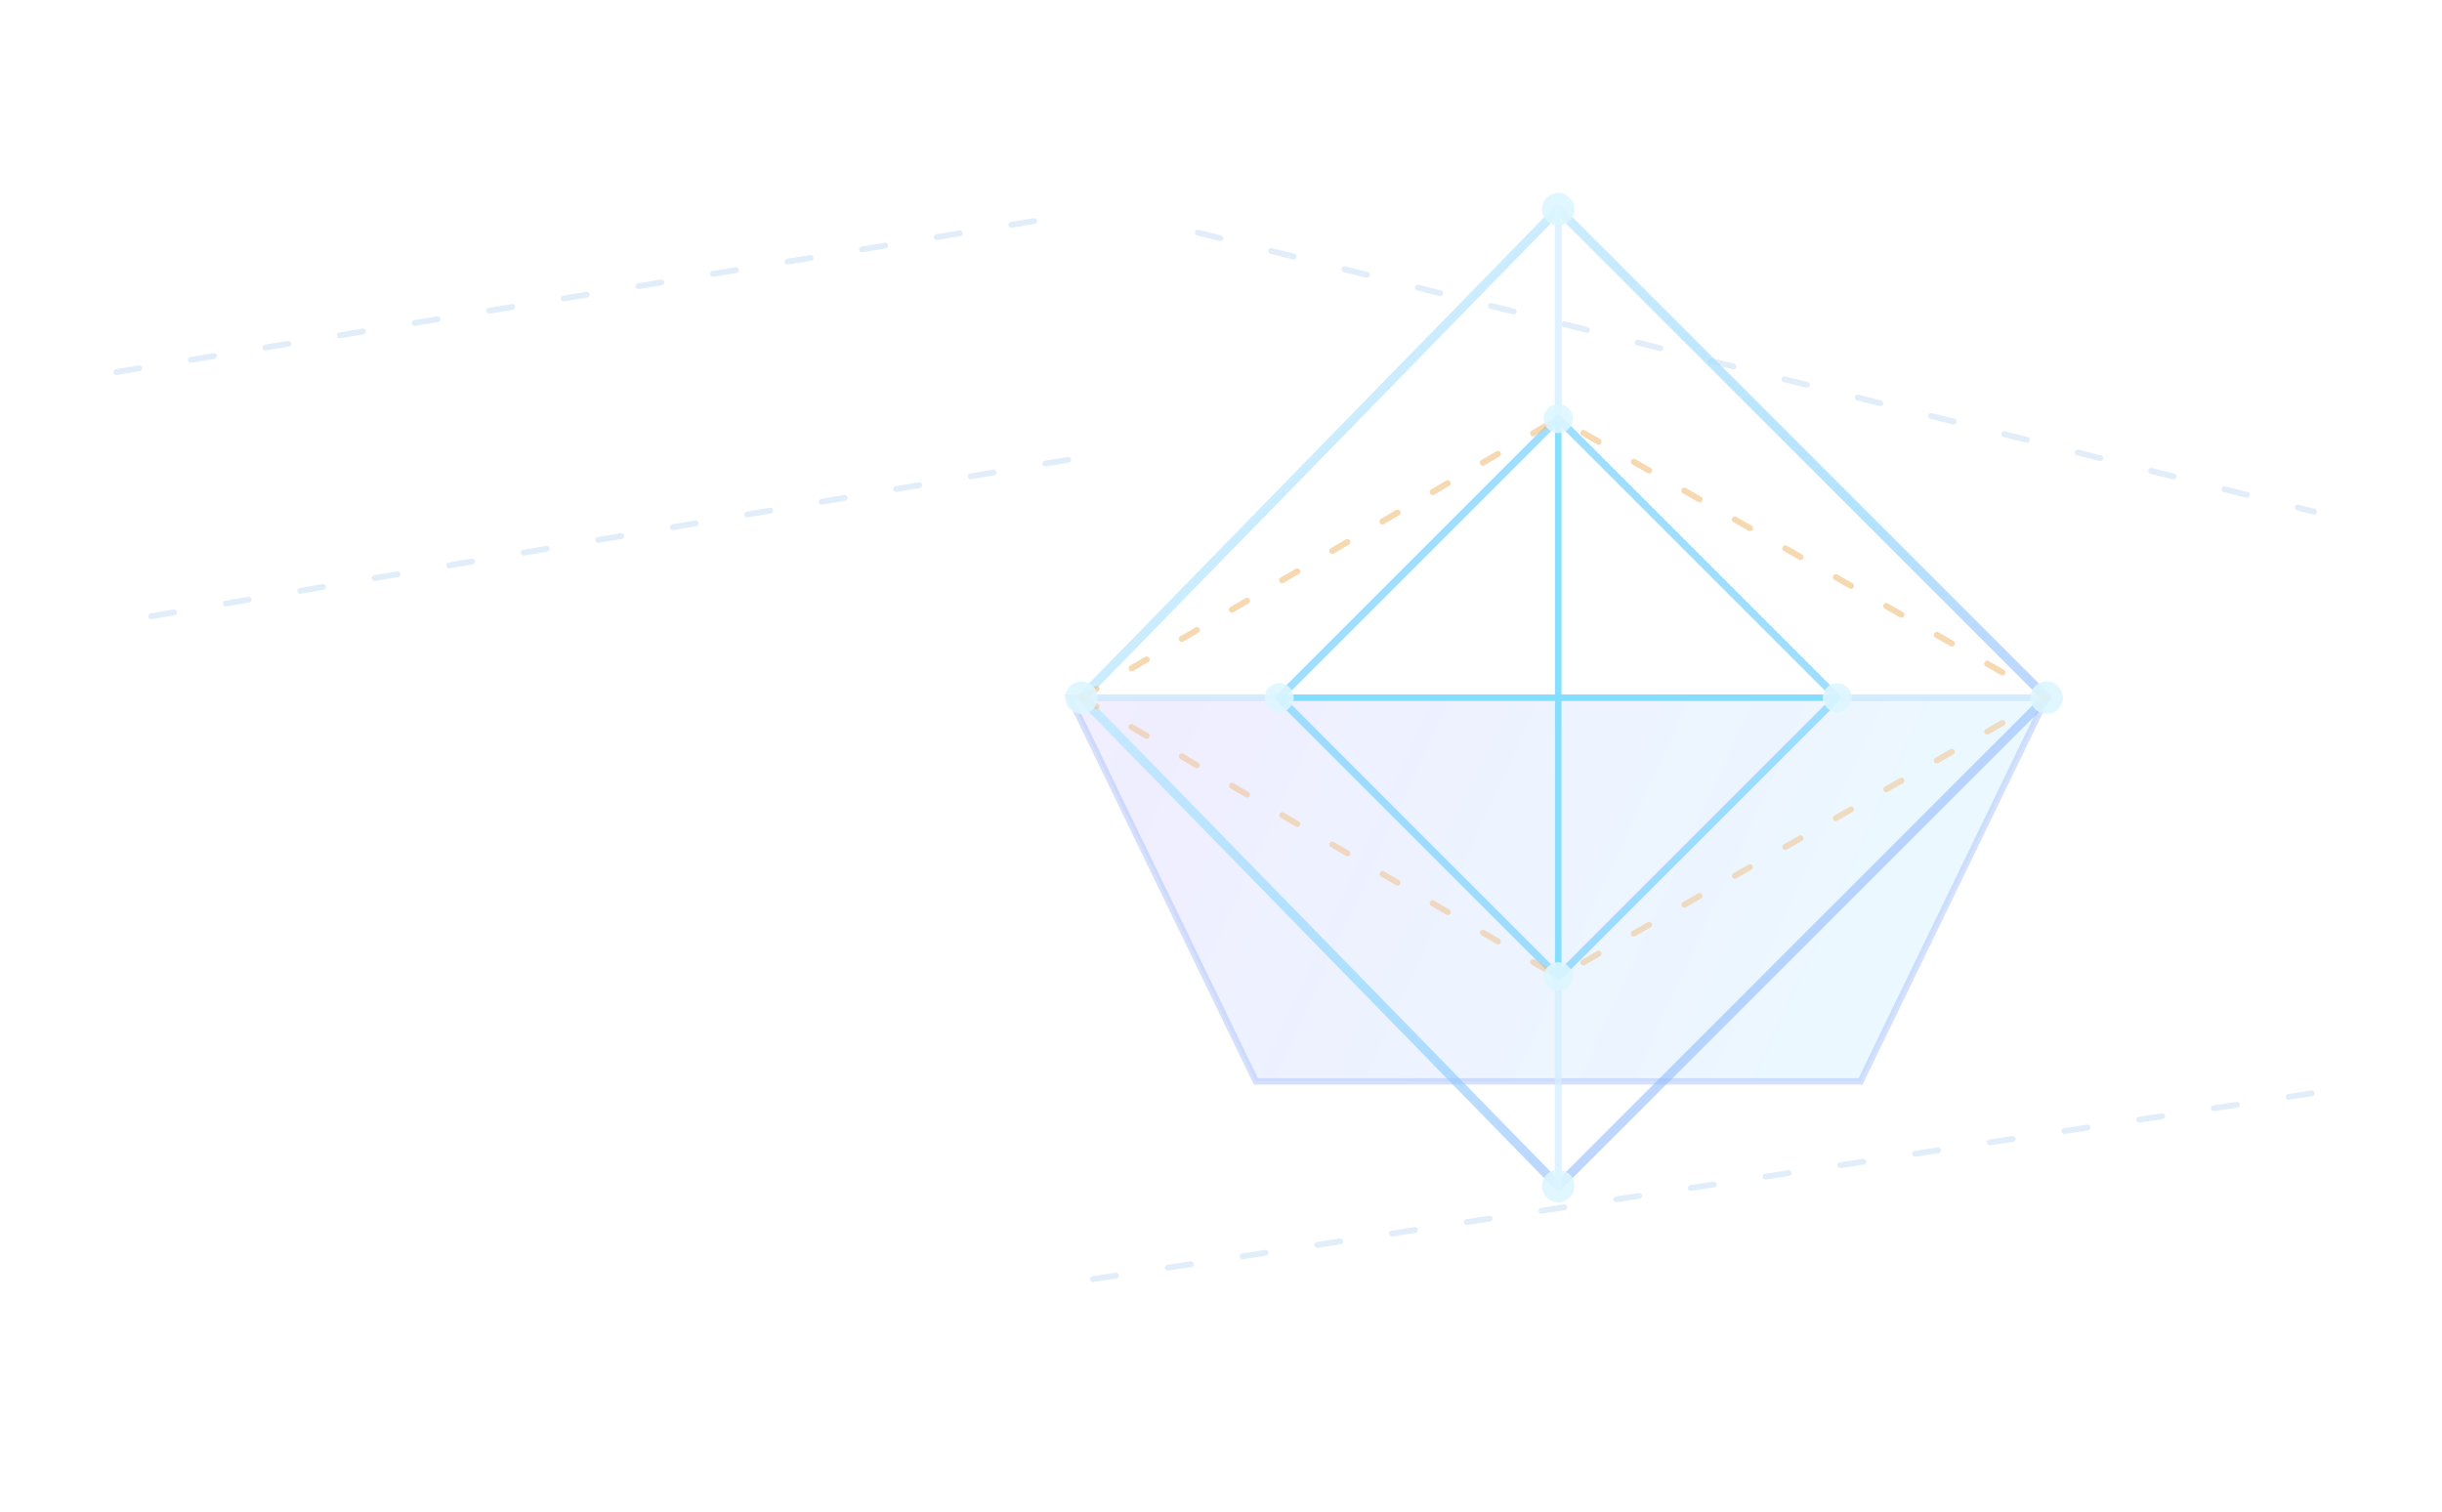
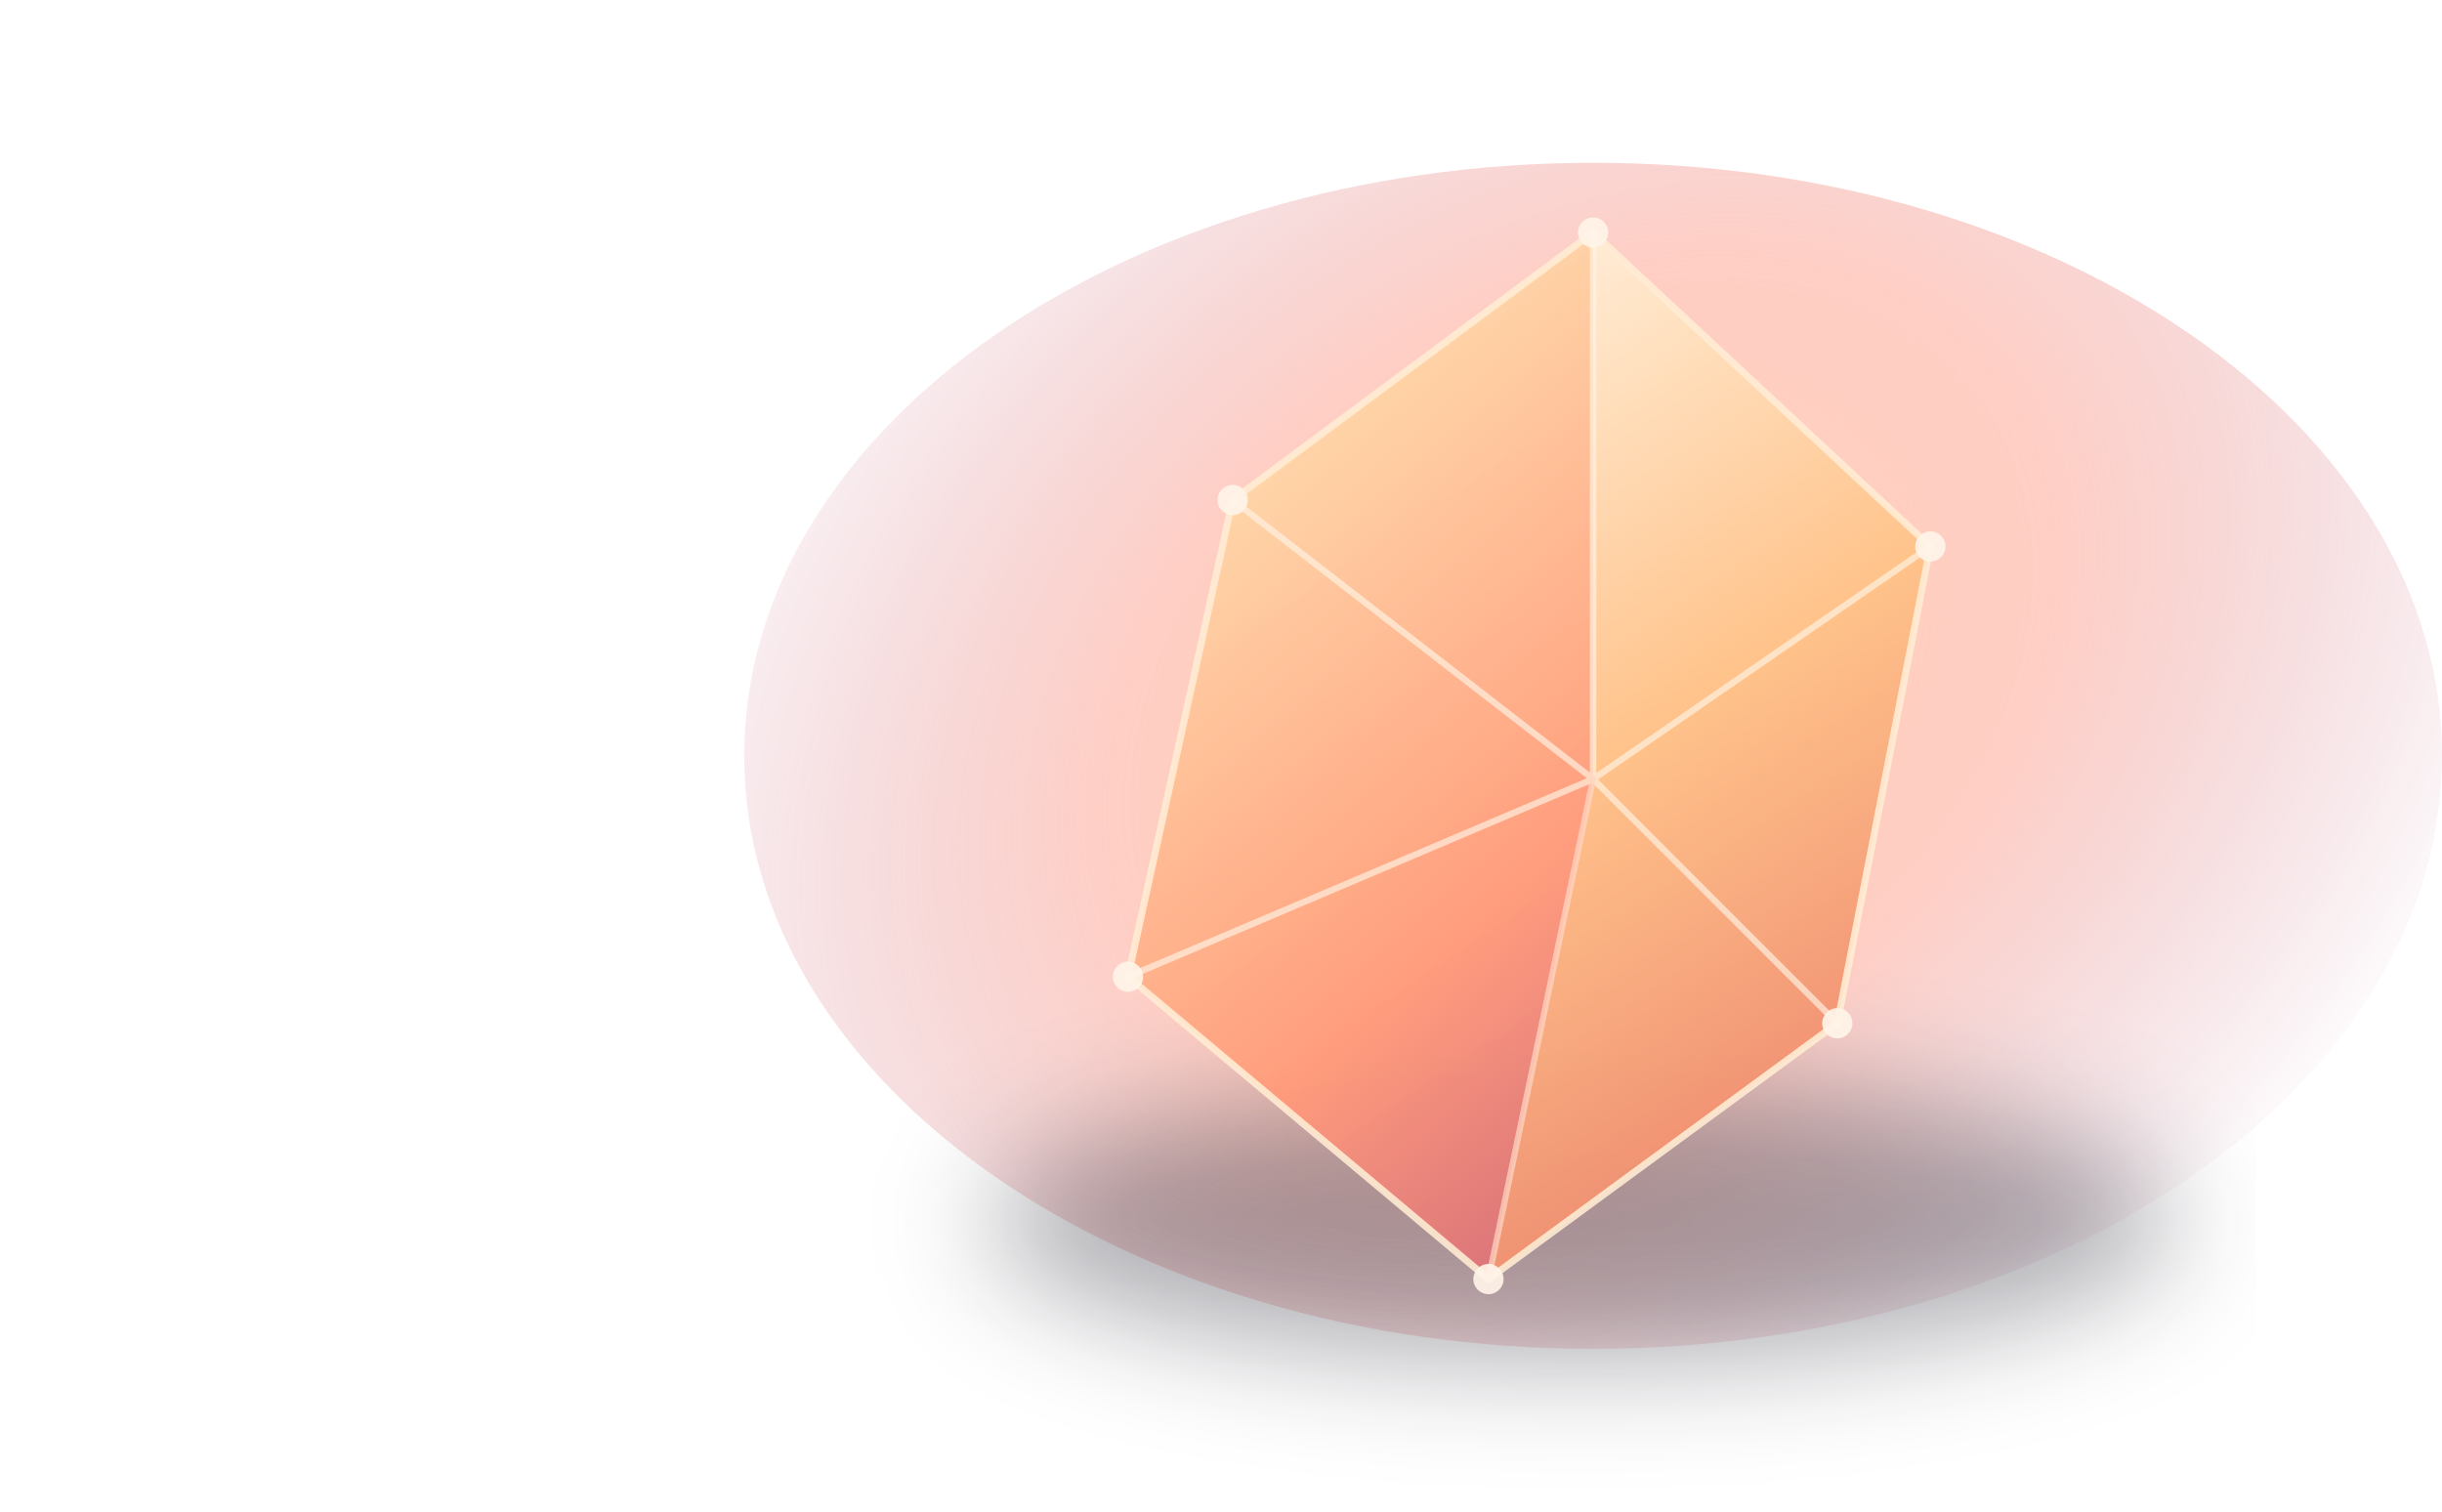
<svg xmlns="http://www.w3.org/2000/svg" width="420" height="260" viewBox="0 0 420 260" fill="none">
  <defs>
-     <linearGradient id="polyA-octa" x1="186" y1="34" x2="352" y2="206" gradientUnits="userSpaceOnUse">
-       <stop offset="0" stop-color="#E8F7FF" stop-opacity="0.92" />
-       <stop offset="0.56" stop-color="#8DD6FF" stop-opacity="0.68" />
-       <stop offset="1" stop-color="#9896FF" stop-opacity="0.48" />
+     <radialGradient id="polyA-bg" cx="0" cy="0" r="1" gradientUnits="userSpaceOnUse" gradientTransform="translate(272 118) rotate(144) scale(192 142)">
+       <stop offset="0" stop-color="#FFC9A5" stop-opacity="0.66" />
+       <stop offset="0.45" stop-color="#FF8A72" stop-opacity="0.42" />
+       <stop offset="1" stop-color="#B44D74" stop-opacity="0" />
+     </radialGradient>
+     <linearGradient id="polyA-faceA" x1="238" y1="52" x2="344" y2="212" gradientUnits="userSpaceOnUse">
+       <stop offset="0" stop-color="#FFF2DF" />
+       <stop offset="0.45" stop-color="#FFC38A" />
+       <stop offset="1" stop-color="#E97363" />
    </linearGradient>
-     <linearGradient id="polyA-section" x1="182" y1="118" x2="356" y2="198" gradientUnits="userSpaceOnUse">
-       <stop offset="0" stop-color="#A18BFF" stop-opacity="0.16" />
-       <stop offset="1" stop-color="#5AD9FF" stop-opacity="0.12" />
+     <linearGradient id="polyA-faceB" x1="182" y1="104" x2="290" y2="228" gradientUnits="userSpaceOnUse">
+       <stop offset="0" stop-color="#FFD8A7" />
+       <stop offset="0.54" stop-color="#FF997B" />
+       <stop offset="1" stop-color="#C65979" />
    </linearGradient>
+     <filter id="polyA-shadow" x="150" y="28" width="238" height="228" filterUnits="userSpaceOnUse" color-interpolation-filters="sRGB">
+       <feGaussianBlur stdDeviation="10" />
+     </filter>
  </defs>
-   <g stroke="#8AB8EB" stroke-opacity="0.25" stroke-width="1" stroke-linecap="round" stroke-dasharray="4 9">
-     <path d="M20 64L178 38" />
-     <path d="M26 106L190 78" />
-     <path d="M206 40L398 88" />
-     <path d="M188 220L398 188" />
+   <ellipse cx="274" cy="130" rx="146" ry="102" fill="url(#polyA-bg)" />
+   <ellipse cx="272" cy="210" rx="102" ry="24" fill="#140F1E" fill-opacity="0.34" filter="url(#polyA-shadow)" />
+   <g opacity="0.98" stroke-linejoin="round" stroke-linecap="round">
+     <path d="M274 40L332 94L316 176L256 220L194 168L212 86L274 40Z" fill="url(#polyA-faceA)" />
+     <path d="M274 40L212 86L194 168L256 220L274 134V40Z" fill="url(#polyA-faceB)" fill-opacity="0.92" />
+     <path d="M274 40L332 94L316 176L256 220L194 168L212 86L274 40Z" stroke="#FFECD4" stroke-opacity="0.9" stroke-width="1.2" />
+     <path d="M274 40L274 134M212 86L274 134L332 94M194 168L274 134L316 176" stroke="#FFF4E5" stroke-opacity="0.66" stroke-width="1.1" />
+     <path d="M256 220L274 134" stroke="#FFD5C2" stroke-opacity="0.74" stroke-width="1.05" />
  </g>
-   <polygon points="184,120 352,120 320,186 216,186" fill="url(#polyA-section)" stroke="#A7BFF8" stroke-opacity="0.48" stroke-width="1.1" />
-   <g fill="none" stroke-linecap="round" stroke-linejoin="round">
-     <path d="M268 36L186 120L268 204L352 120Z" stroke="url(#polyA-octa)" stroke-width="1.56" />
-     <path d="M268 72L220 120L268 168L316 120Z" stroke="#8FD9FF" stroke-opacity="0.84" stroke-width="1.3" />
-     <path d="M268 36V204M186 120H352" stroke="#D4EEFF" stroke-opacity="0.78" stroke-width="1.18" />
-     <path d="M220 120L316 120M268 72V168" stroke="#63D8FF" stroke-opacity="0.72" stroke-width="1.08" />
-     <path d="M186 120L268 72L352 120" stroke="#F0BA75" stroke-opacity="0.56" stroke-width="1.04" stroke-dasharray="3 7" />
-     <path d="M186 120L268 168L352 120" stroke="#F0BA75" stroke-opacity="0.46" stroke-width="1.02" stroke-dasharray="3 7" />
-   </g>
-   <g fill="#DDF6FF" fill-opacity="0.88">
-     <circle cx="268" cy="36" r="2.8" />
-     <circle cx="186" cy="120" r="2.8" />
-     <circle cx="352" cy="120" r="2.8" />
-     <circle cx="268" cy="204" r="2.8" />
-     <circle cx="220" cy="120" r="2.5" />
-     <circle cx="316" cy="120" r="2.5" />
-     <circle cx="268" cy="72" r="2.5" />
-     <circle cx="268" cy="168" r="2.5" />
+   <g fill="#FFF4E8" fill-opacity="0.92">
+     <circle cx="274" cy="40" r="2.6" />
+     <circle cx="332" cy="94" r="2.6" />
+     <circle cx="316" cy="176" r="2.6" />
+     <circle cx="256" cy="220" r="2.6" />
+     <circle cx="194" cy="168" r="2.6" />
+     <circle cx="212" cy="86" r="2.6" />
  </g>
</svg>
